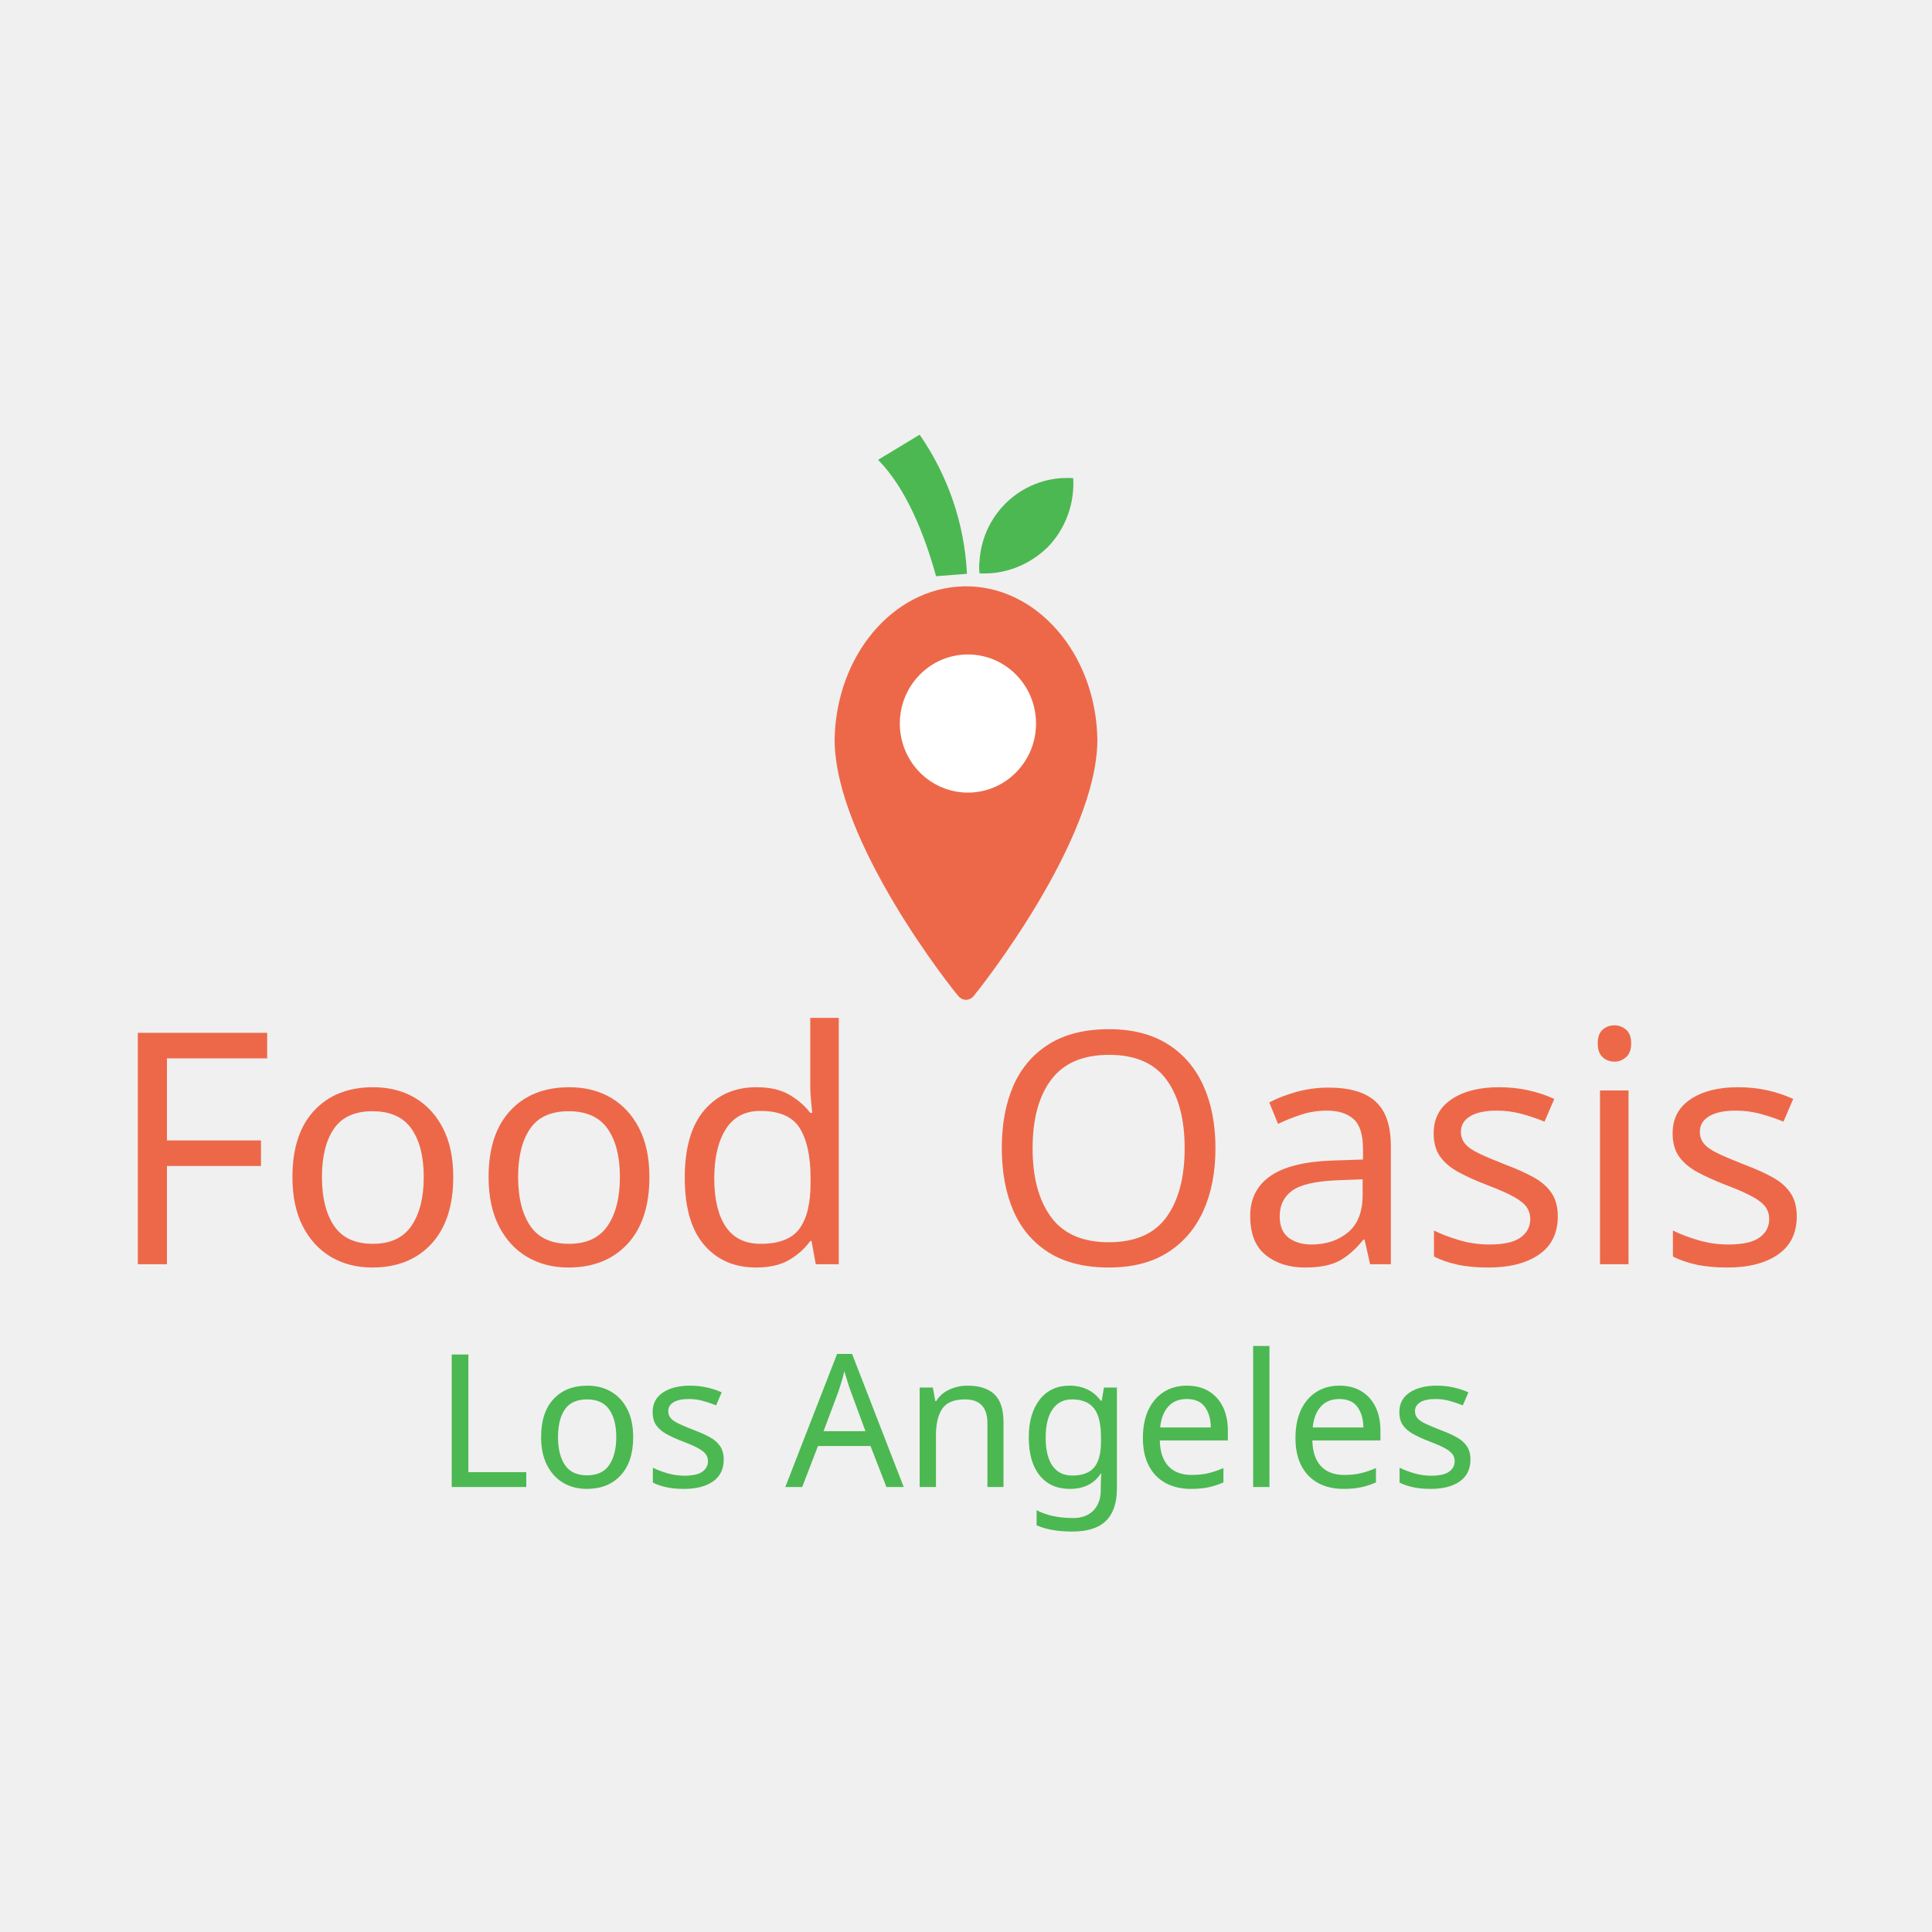
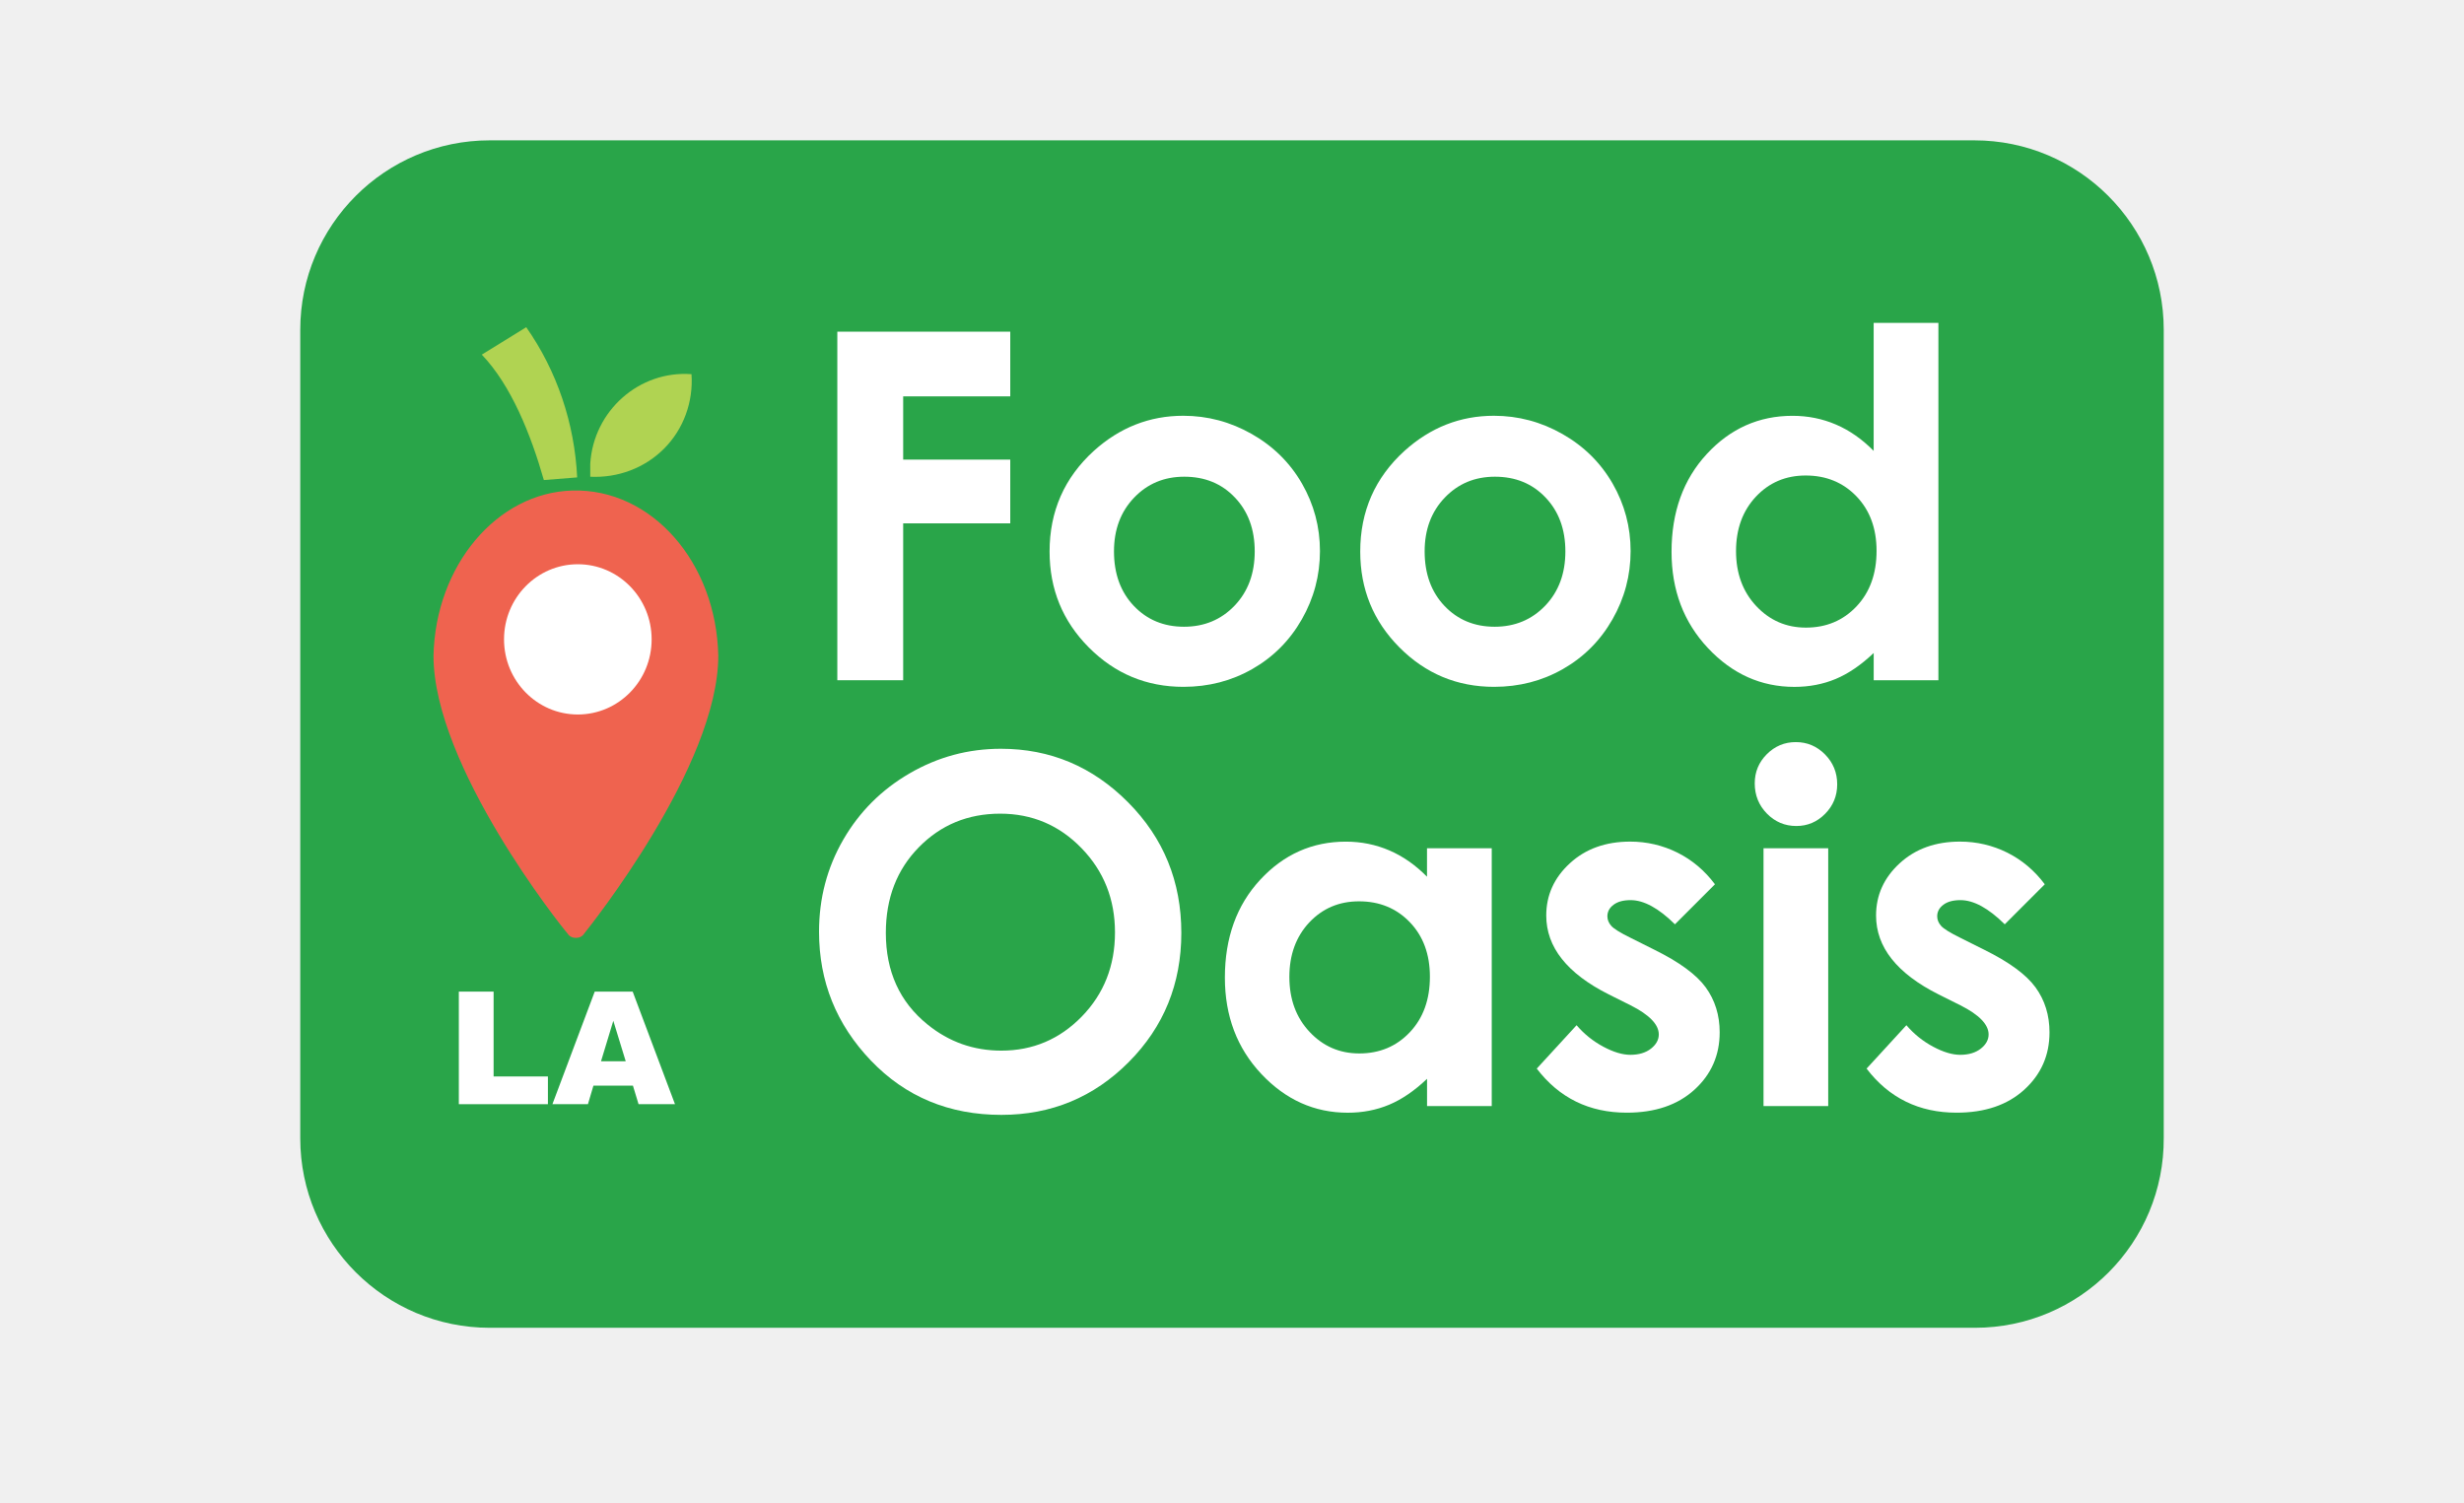
- <svg xmlns="http://www.w3.org/2000/svg" version="1.1" id="Layer_1" x="0px" y="0px" viewBox="0 0 400 400" style="enable-background:new 0 0 400 400;" xml:space="preserve">
+ <svg xmlns="http://www.w3.org/2000/svg" version="1.1" id="Layer_1" x="0px" y="0px" viewBox="0 0 595.28 362.98" style="enable-background:new 0 0 595.28 362.98;" xml:space="preserve">
  <style type="text/css">
- 	.st0{enable-background:new    ;}
- 	.st1{fill:#ED6849;}
- 	.st2{font-family:'CenturyGothic-Bold';}
- 	.st3{font-size:67.129px;}
- 	.st4{fill:#ED6849;stroke:#000000;stroke-width:14.173;stroke-miterlimit:10;}
- 	.st5{fill:#4CB852;}
- 	.st6{fill:#FFFFFF;}
- 	.st7{font-family:'EuphemiaUCAS-Bold';}
- 	.st8{font-size:38.422px;}
- 	.st9{font-size:14.173px;}
+ 	.st0{fill:#29A549;}
+ 	.st1{enable-background:new    ;}
+ 	.st2{fill:#FFFFFF;}
+ 	.st3{fill:#B0D352;}
+ 	.st4{fill:#EF634F;}
</style>
-   <text transform="matrix(1 0 0 1 22.0165 261.7537)" class="st0">
-     <tspan x="0" y="0" class="st1 st2 st3">Food</tspan>
-     <tspan x="162.5" y="0" class="st4 st2 st3"> </tspan>
-     <tspan x="181.3" y="0" class="st1 st2 st3">Oasis</tspan>
-   </text>
-   <path class="st5" d="M216.9,113.3c3.7-3.8,5.6-9,5.3-14.3c-10-0.7-18.7,6.9-19.4,17.1c-0.1,0.9-0.1,1.7,0,2.6  C208,119,213.1,117,216.9,113.3z" />
-   <path class="st5" d="M200.2,118.8c-0.5-10.3-3.9-20.3-9.8-28.8l-8.6,5.2c5.8,5.9,9.6,15.4,12,24.1" />
-   <path class="st1" d="M200,207c0.6,0,1.2-0.3,1.6-0.8c1.1-1.3,25.6-32.1,25.6-53.1c-0.3-17.9-12.8-32.1-27.8-31.7  c-14.5,0.4-26.3,14.3-26.6,31.7c0,21.1,24.5,51.9,25.6,53.1C198.8,206.7,199.4,207,200,207z" />
-   <ellipse class="st6" cx="200.4" cy="149.8" rx="14.1" ry="14.3" />
-   <text transform="matrix(1 0 0 1 89.7879 307.87)">
-     <tspan x="0" y="0" class="st5 st7 st8">Los</tspan>
-     <tspan x="65.3" y="0" class="st5 st7 st9"> </tspan>
-     <tspan x="72.8" y="0" class="st5 st7 st8">Angeles</tspan>
-   </text>
+   <path class="st0" d="M477.13,320.79H118.3c-25.25,0-45.76-20.51-45.76-45.76V79.67c0-25.25,20.51-45.76,45.76-45.76h358.68  c25.25,0,45.76,20.51,45.76,45.76v195.2C522.9,300.28,502.38,320.79,477.13,320.79z" />
+   <g>
+     <g class="st1">
+       <path class="st2" d="M202.28,80.13h41.79v15.63h-25.87v15.28h25.87v15.4h-25.87v37.9h-15.91V80.13z" />
+       <path class="st2" d="M285.86,100.45c5.88,0,11.4,1.47,16.57,4.41c5.17,2.94,9.21,6.93,12.11,11.96c2.9,5.04,4.35,10.48,4.35,16.32    c0,5.88-1.46,11.37-4.38,16.49c-2.92,5.11-6.9,9.11-11.94,11.99c-5.04,2.88-10.59,4.32-16.66,4.32c-8.93,0-16.55-3.18-22.87-9.53    c-6.32-6.35-9.47-14.07-9.47-23.16c0-9.73,3.57-17.84,10.7-24.33C270.53,103.28,277.73,100.45,285.86,100.45z M286.11,115.17    c-4.86,0-8.9,1.69-12.13,5.07c-3.23,3.38-4.85,7.7-4.85,12.97c0,5.42,1.6,9.81,4.79,13.17c3.19,3.36,7.23,5.04,12.13,5.04    c4.89,0,8.96-1.7,12.21-5.09c3.25-3.4,4.87-7.77,4.87-13.11c0-5.34-1.6-9.68-4.79-13.02    C295.16,116.84,291.08,115.17,286.11,115.17z" />
+       <path class="st2" d="M360.91,100.45c5.88,0,11.4,1.47,16.57,4.41c5.17,2.94,9.21,6.93,12.11,11.96c2.9,5.04,4.35,10.48,4.35,16.32    c0,5.88-1.46,11.37-4.38,16.49c-2.92,5.11-6.9,9.11-11.94,11.99c-5.04,2.88-10.59,4.32-16.66,4.32c-8.93,0-16.55-3.18-22.87-9.53    c-6.32-6.35-9.47-14.07-9.47-23.16c0-9.73,3.57-17.84,10.7-24.33C345.58,103.28,352.78,100.45,360.91,100.45z M361.16,115.17    c-4.86,0-8.9,1.69-12.13,5.07c-3.23,3.38-4.85,7.7-4.85,12.97c0,5.42,1.6,9.81,4.79,13.17c3.19,3.36,7.23,5.04,12.13,5.04    c4.89,0,8.96-1.7,12.21-5.09c3.25-3.4,4.87-7.77,4.87-13.11c0-5.34-1.6-9.68-4.79-13.02    C370.21,116.84,366.13,115.17,361.16,115.17z" />
+       <path class="st2" d="M452.67,78.01h15.63v86.33h-15.63v-6.58c-3.05,2.9-6.11,4.99-9.18,6.27c-3.07,1.28-6.39,1.92-9.98,1.92    c-8.04,0-15-3.12-20.87-9.36c-5.87-6.24-8.81-14-8.81-23.27c0-9.62,2.84-17.5,8.52-23.64c5.68-6.14,12.58-9.22,20.7-9.22    c3.74,0,7.24,0.71,10.52,2.12c3.28,1.41,6.31,3.53,9.09,6.35V78.01z M436.24,114.88c-4.83,0-8.84,1.71-12.04,5.12    c-3.19,3.42-4.79,7.8-4.79,13.14c0,5.38,1.62,9.81,4.88,13.28c3.25,3.47,7.25,5.21,12.01,5.21c4.91,0,8.98-1.71,12.21-5.12    c3.23-3.42,4.85-7.89,4.85-13.42c0-5.42-1.62-9.81-4.85-13.17C445.27,116.56,441.18,114.88,436.24,114.88z" />
+     </g>
+     <g class="st1">
+       <path class="st2" d="M241.81,180.9c11.91,0,22.16,4.31,30.73,12.94c8.57,8.63,12.86,19.14,12.86,31.54    c0,12.29-4.23,22.69-12.69,31.2c-8.46,8.51-18.72,12.77-30.79,12.77c-12.64,0-23.14-4.37-31.51-13.11    c-8.36-8.74-12.54-19.12-12.54-31.14c0-8.05,1.95-15.46,5.84-22.21c3.9-6.75,9.25-12.11,16.07-16.06    C226.6,182.87,233.94,180.9,241.81,180.9z M241.63,196.58c-7.79,0-14.35,2.71-19.66,8.13c-5.31,5.42-7.96,12.31-7.96,20.67    c0,9.31,3.34,16.68,10.03,22.1c5.19,4.24,11.15,6.35,17.88,6.35c7.6,0,14.08-2.75,19.43-8.24s8.02-12.27,8.02-20.32    c0-8.01-2.69-14.8-8.08-20.35C255.9,199.36,249.35,196.58,241.63,196.58z" />
+       <path class="st2" d="M344.76,204.94h15.63v62.28h-15.63v-6.58c-3.05,2.9-6.11,4.99-9.18,6.27c-3.07,1.28-6.39,1.92-9.98,1.92    c-8.04,0-15-3.12-20.87-9.36c-5.87-6.24-8.81-14-8.81-23.27c0-9.62,2.84-17.5,8.52-23.64s12.58-9.22,20.7-9.22    c3.74,0,7.24,0.71,10.52,2.12c3.28,1.41,6.31,3.53,9.09,6.35V204.94z M328.33,217.76c-4.83,0-8.84,1.71-12.04,5.12    c-3.19,3.42-4.79,7.79-4.79,13.14c0,5.38,1.62,9.81,4.88,13.28c3.25,3.47,7.25,5.21,12.01,5.21c4.91,0,8.98-1.71,12.21-5.12    c3.23-3.42,4.85-7.89,4.85-13.42c0-5.42-1.62-9.81-4.85-13.17S333.28,217.76,328.33,217.76z" />
+       <path class="st2" d="M414.32,213.64l-9.67,9.67c-3.93-3.89-7.5-5.84-10.71-5.84c-1.76,0-3.13,0.37-4.12,1.12    c-0.99,0.74-1.49,1.67-1.49,2.78c0,0.84,0.31,1.61,0.94,2.32c0.63,0.71,2.18,1.67,4.67,2.89l5.72,2.86    c6.03,2.98,10.17,6.01,12.42,9.1c2.25,3.09,3.38,6.72,3.38,10.88c0,5.53-2.03,10.15-6.1,13.85c-4.06,3.7-9.51,5.55-16.34,5.55    c-9.08,0-16.33-3.55-21.75-10.65l9.62-10.48c1.83,2.14,3.98,3.86,6.44,5.18c2.46,1.32,4.65,1.97,6.55,1.97    c2.06,0,3.72-0.5,4.98-1.49c1.26-0.99,1.89-2.14,1.89-3.43c0-2.4-2.27-4.75-6.81-7.04l-5.27-2.63    c-10.08-5.07-15.11-11.43-15.11-19.06c0-4.92,1.9-9.13,5.7-12.62c3.8-3.49,8.65-5.24,14.57-5.24c4.04,0,7.85,0.89,11.42,2.66    C408.81,207.77,411.83,210.32,414.32,213.64z" />
+       <path class="st2" d="M433.86,179.29c2.74,0,5.09,0.99,7.05,2.98c1.96,1.99,2.94,4.39,2.94,7.21c0,2.79-0.97,5.16-2.91,7.13    c-1.94,1.97-4.26,2.95-6.96,2.95c-2.78,0-5.15-1-7.11-3c-1.96-2-2.94-4.44-2.94-7.3c0-2.75,0.97-5.09,2.91-7.04    C428.78,180.27,431.12,179.29,433.86,179.29z M426.05,204.94h15.63v62.28h-15.63V204.94z" />
+       <path class="st2" d="M494,213.64l-9.67,9.67c-3.93-3.89-7.5-5.84-10.71-5.84c-1.76,0-3.13,0.37-4.12,1.12    c-0.99,0.74-1.49,1.67-1.49,2.78c0,0.84,0.31,1.61,0.94,2.32c0.63,0.71,2.18,1.67,4.67,2.89l5.72,2.86    c6.03,2.98,10.17,6.01,12.42,9.1c2.25,3.09,3.38,6.72,3.38,10.88c0,5.53-2.03,10.15-6.1,13.85c-4.06,3.7-9.51,5.55-16.34,5.55    c-9.08,0-16.33-3.55-21.75-10.65l9.62-10.48c1.83,2.14,3.98,3.86,6.44,5.18c2.46,1.32,4.65,1.97,6.55,1.97    c2.06,0,3.72-0.5,4.98-1.49c1.26-0.99,1.89-2.14,1.89-3.43c0-2.4-2.27-4.75-6.81-7.04l-5.27-2.63    c-10.08-5.07-15.11-11.43-15.11-19.06c0-4.92,1.9-9.13,5.7-12.62c3.8-3.49,8.65-5.24,14.57-5.24c4.04,0,7.85,0.89,11.42,2.66    C488.49,207.77,491.52,210.32,494,213.64z" />
+     </g>
+   </g>
+   <path class="st3" d="M160.43,108.39c4.73-4.73,7.1-11.36,6.63-17.99c-12.62-0.95-23.67,8.84-24.46,21.62c0,1.1,0,2.21,0,3.16  C149.23,115.49,155.7,113.13,160.43,108.39z" />
+   <path class="st3" d="M139.44,115.34c-0.63-13.1-4.89-25.72-12.31-36.29l-10.73,6.63c7.1,7.42,11.83,19.25,14.99,30.3" />
+   <path class="st4" d="M139.13,226.59c0.79,0,1.58-0.32,2.05-1.1c1.26-1.58,32.35-40.4,32.35-67.06c-0.47-22.57-16.1-40.4-35.19-39.92  c-18.3,0.47-33.14,18.15-33.61,39.92c0,26.67,30.93,65.49,32.35,67.06C137.55,226.27,138.34,226.59,139.13,226.59z" />
+   <ellipse class="st2" cx="139.6" cy="154.47" rx="17.83" ry="18.15" />
+   <g class="st1">
+     <path class="st2" d="M110.84,239.57h8.41v20.5h13.12v6.7h-21.52V239.57z" />
+     <path class="st2" d="M152.91,262.28h-9.54l-1.33,4.49h-8.58l10.22-27.2h9.17l10.22,27.2h-8.8L152.91,262.28z M151.17,256.4l-3-9.78   l-2.97,9.78H151.17z" />
+   </g>
</svg>
